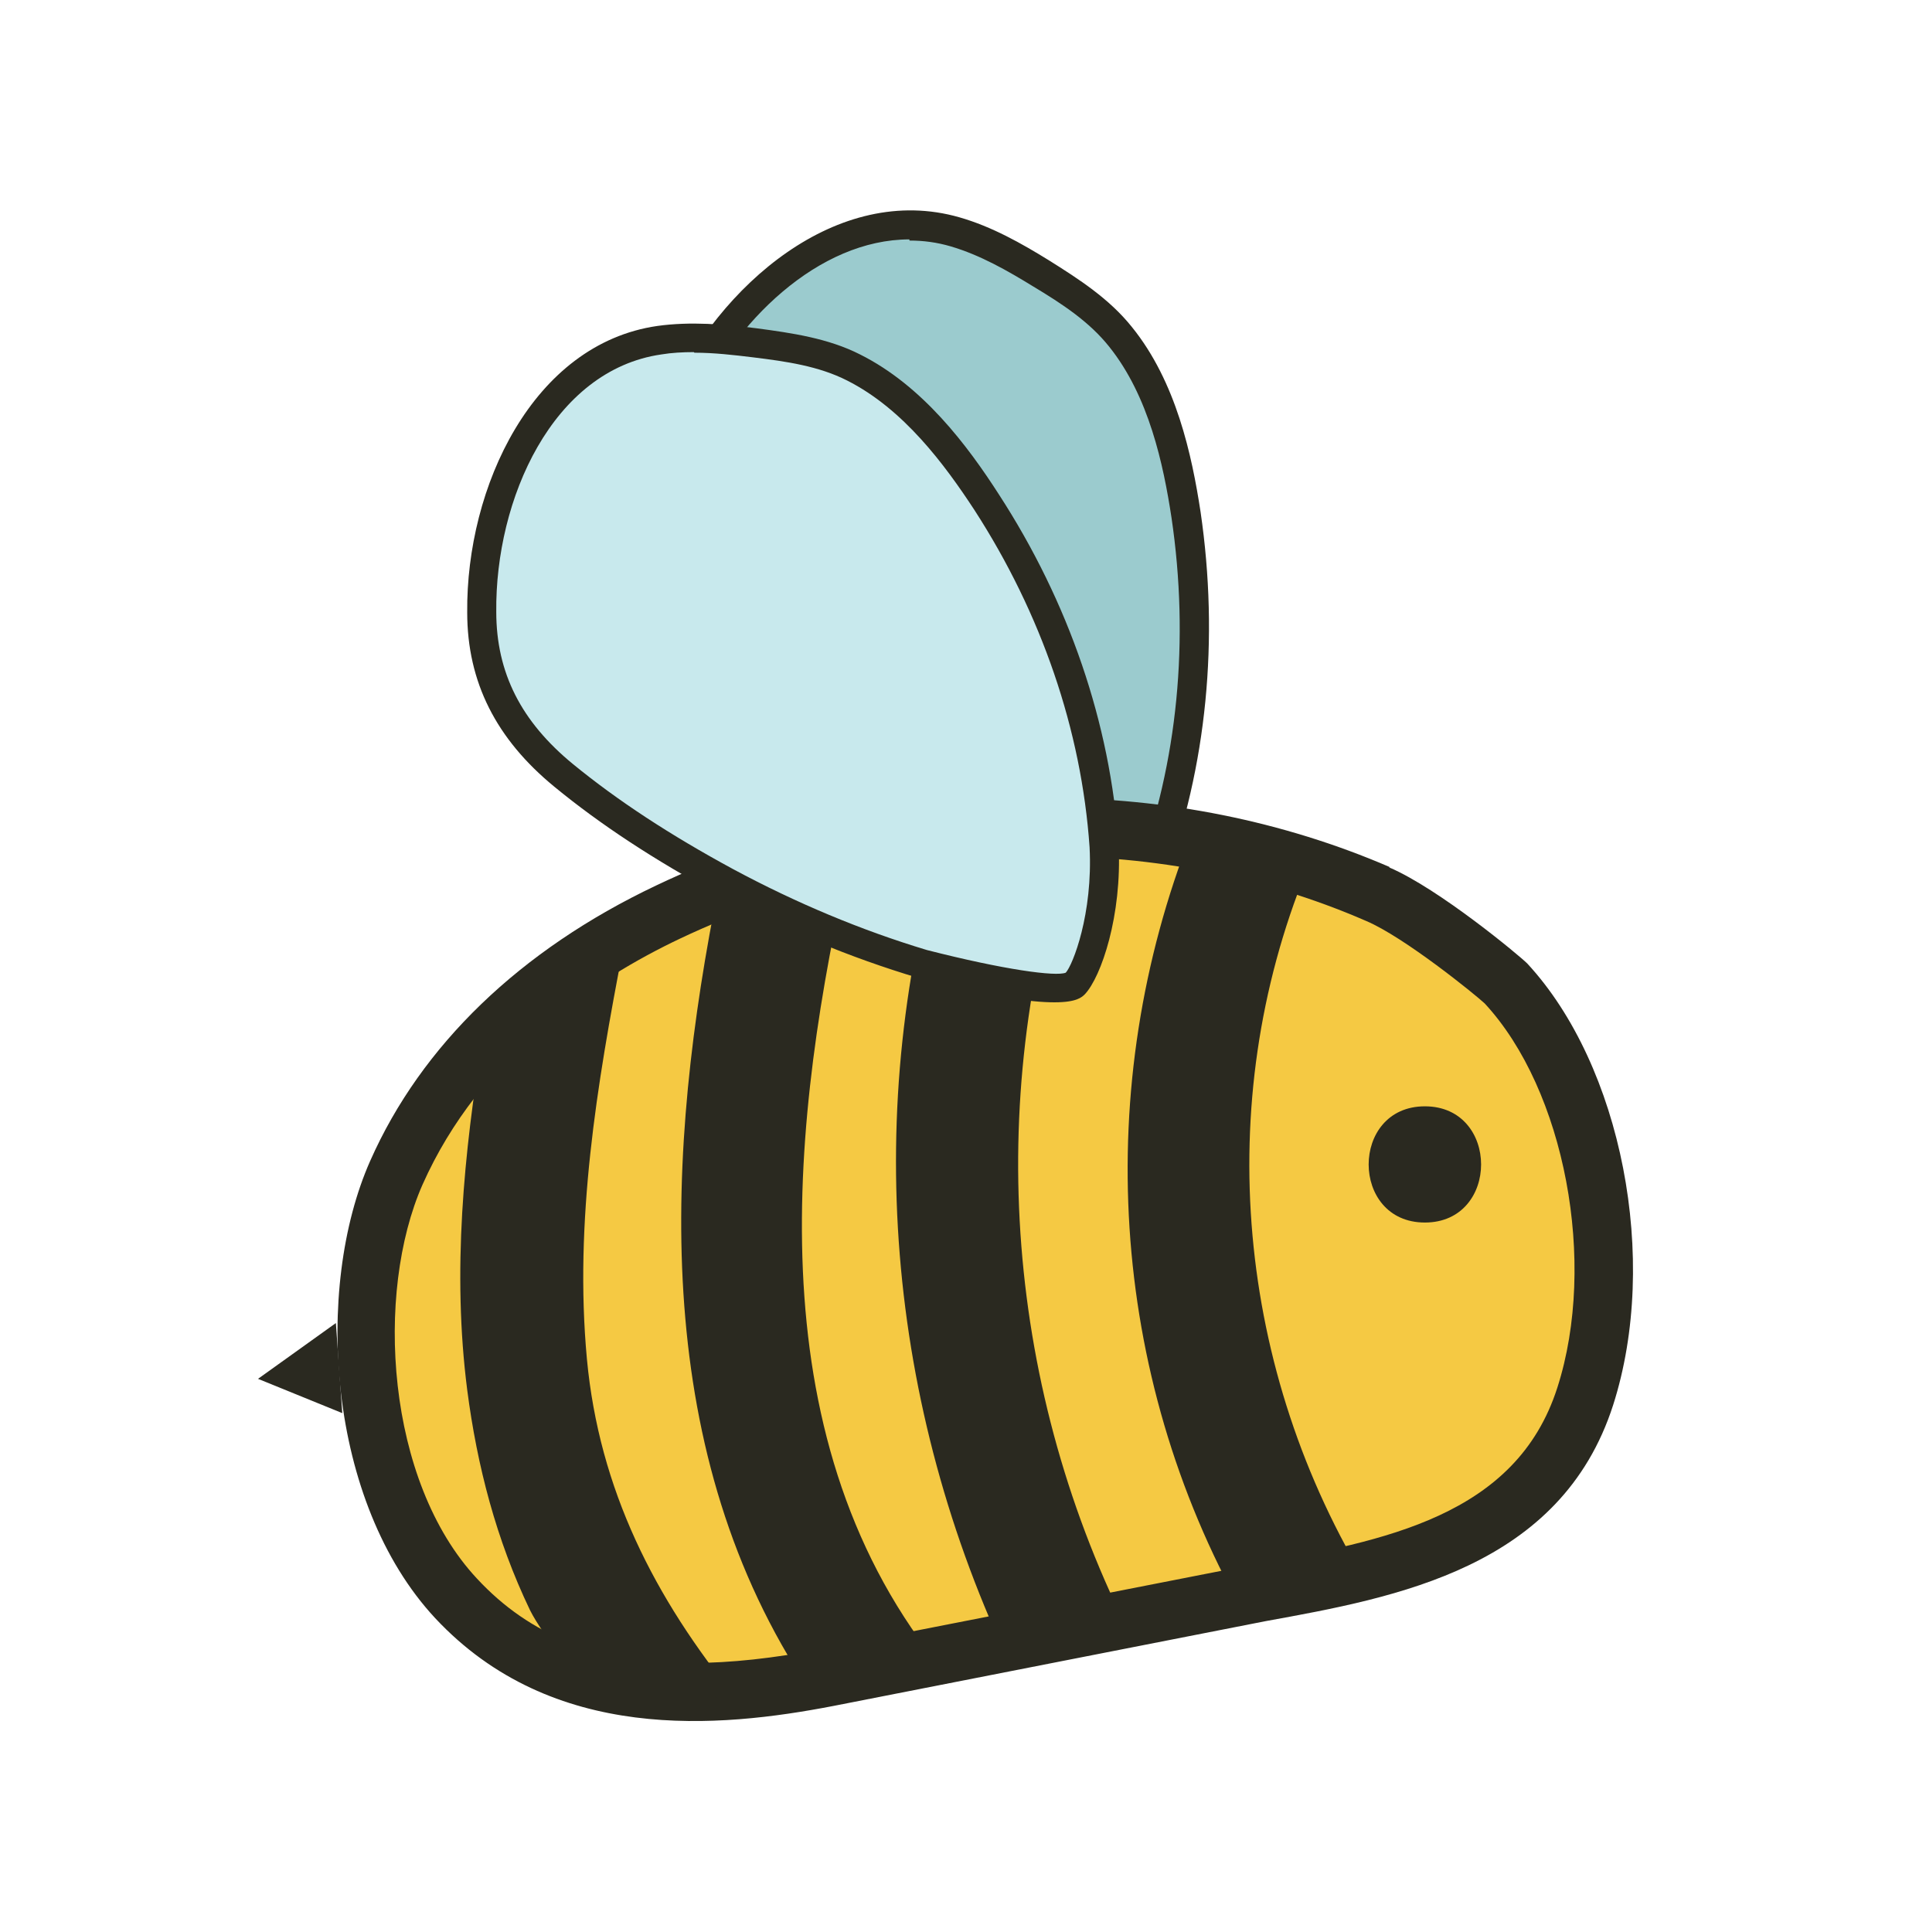
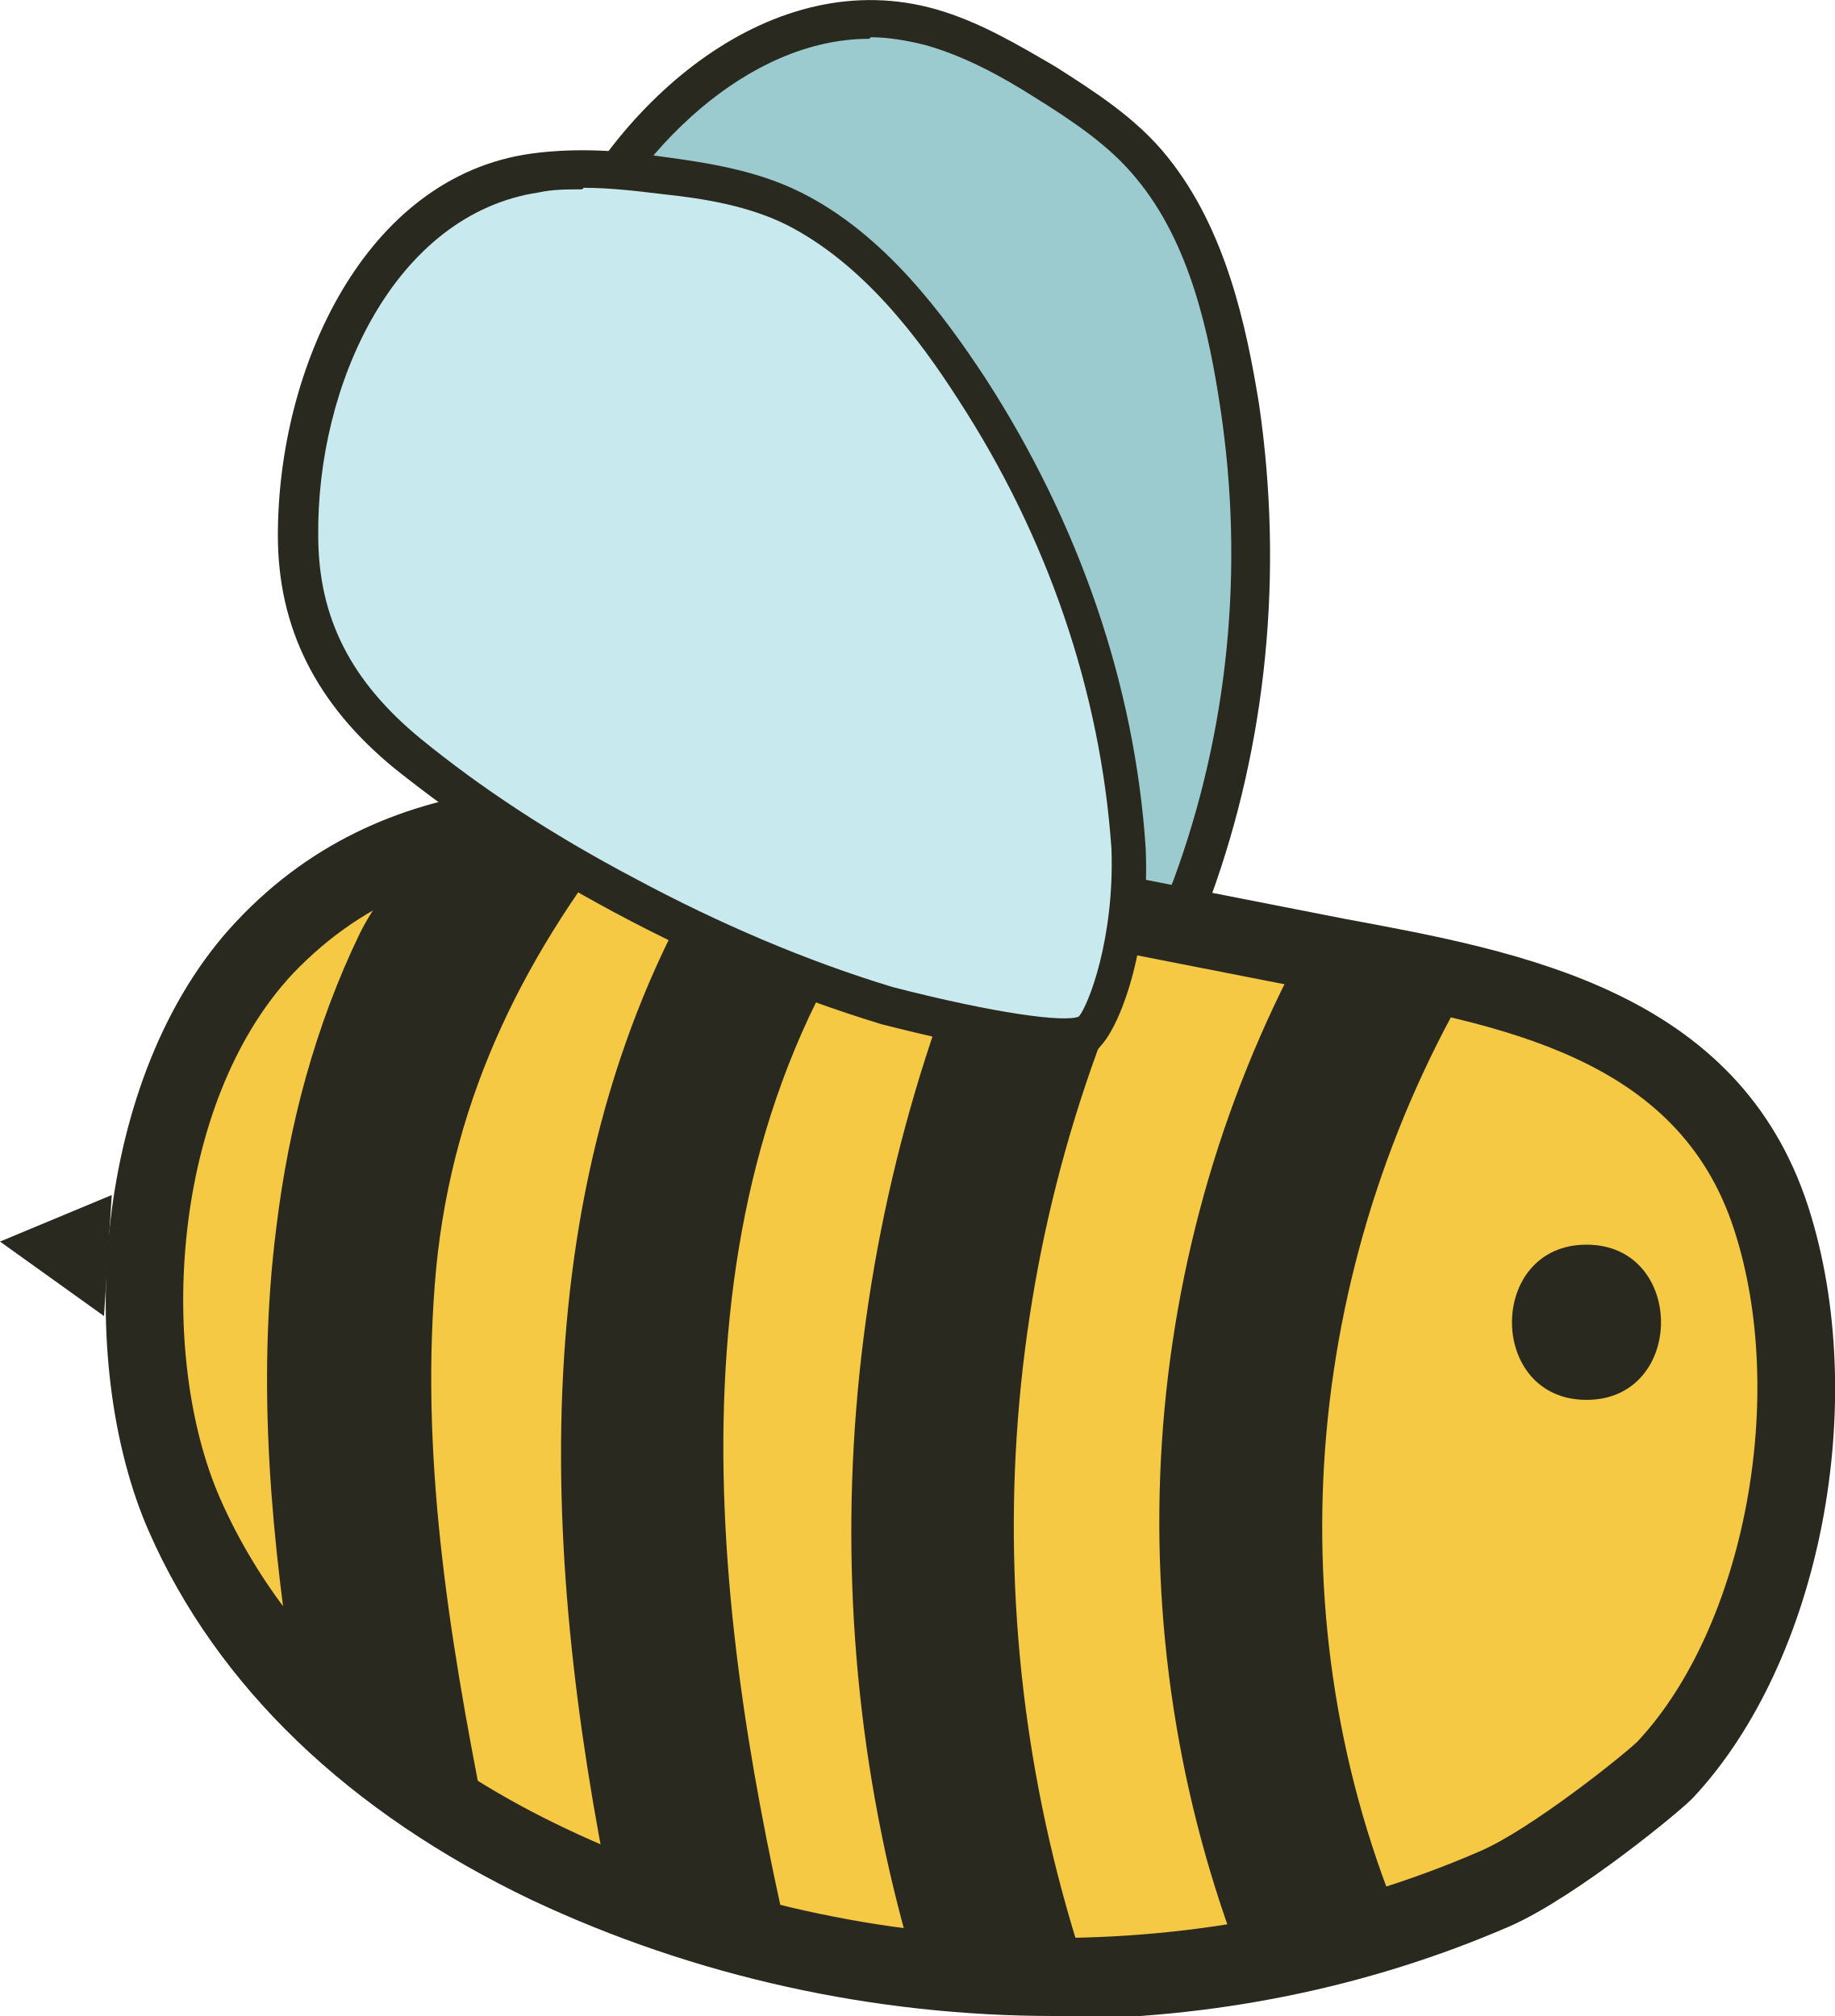
- <svg xmlns="http://www.w3.org/2000/svg" id="Layer_1" data-name="Layer 1" viewBox="0 0 32.85 33.25">
+ <svg xmlns="http://www.w3.org/2000/svg" id="Layer_2" data-name="Layer 2" viewBox="0 0 11.82 12.99">
  <defs>
    <style>
      .cls-1 {
        fill: #c8e9ed;
      }

      .cls-2 {
        fill: #9bcbce;
      }

      .cls-3 {
        fill: #f5c943;
      }

      .cls-4 {
        fill: #2a2920;
      }
    </style>
  </defs>
-   <g>
-     <path class="cls-2" d="M19.79,15.08c.74-1.99.93-4.14.61-6.23-.16-1.07-.43-2.2-1.12-3.06-.37-.46-.87-.79-1.37-1.1-.46-.29-.95-.56-1.48-.71-2.03-.59-3.95,1.27-4.72,3-.48,1.08-.4,2.09.12,3.14.49,1,1.11,1.94,1.78,2.83.74.98,1.57,1.88,2.49,2.68.72.59,1.96,1.51,2.24,1.4s1-.83,1.45-1.94Z" />
-     <path class="cls-4" d="M18.3,17.29c-.23,0-.79-.2-2.35-1.47-.92-.81-1.77-1.72-2.53-2.73-.76-1.01-1.35-1.95-1.81-2.87-.57-1.16-.61-2.26-.12-3.35.88-1.97,2.93-3.73,5.02-3.13.56.16,1.07.45,1.54.74.51.32,1.04.66,1.43,1.15.76.94,1.03,2.2,1.18,3.18.32,2.19.11,4.38-.63,6.36h0c-.45,1.13-1.21,1.94-1.59,2.09-.03.01-.07.03-.13.03ZM15.65,4.12c-1.56,0-3.02,1.41-3.71,2.96-.43.96-.39,1.89.12,2.93.44.89,1.02,1.81,1.76,2.79.74.98,1.56,1.87,2.45,2.65,1.07.87,1.84,1.34,2.02,1.35.16-.07.84-.72,1.27-1.79.71-1.89.91-4,.6-6.1-.14-.92-.39-2.09-1.07-2.94-.34-.43-.81-.74-1.31-1.04-.44-.27-.91-.54-1.42-.69-.24-.07-.47-.1-.71-.1Z" />
-   </g>
-   <g>
+   <g id="Layer_1-2" data-name="Layer 1">
    <g>
-       <path class="cls-3" d="M25.91,16.92c-.09-.1-1.42-1.19-2.2-1.53-3.85-1.68-8.43-1.48-12.21.31-2.01.95-3.77,2.43-4.68,4.49-.94,2.14-.61,5.57,1.03,7.33,1.71,1.83,4.11,1.8,6.38,1.36,2.22-.43,4.44-.87,6.66-1.31,2.44-.48,5.48-.72,6.38-3.53.71-2.2.2-5.42-1.37-7.11Z" />
-       <path class="cls-4" d="M23.91,14.93c.86.37,2.24,1.52,2.37,1.65,1.63,1.76,2.28,5.1,1.48,7.6-.9,2.8-3.72,3.31-5.98,3.72l-7.44,1.46c-1.97.38-4.83.65-6.85-1.51-1.86-2-2.09-5.68-1.12-7.87.88-1.99,2.58-3.63,4.92-4.74,2.12-1.01,4.44-1.51,6.74-1.51,2.03,0,4.05.4,5.88,1.19ZM14.15,28.38l7.45-1.46c2.21-.4,4.49-.82,5.2-3.04h0c.69-2.15.13-5.12-1.25-6.61-.16-.15-1.38-1.14-2.04-1.42-3.65-1.59-8.06-1.47-11.8.3-1.48.7-3.45,2.01-4.44,4.24-.82,1.86-.63,5.1.94,6.78.91.98,2.09,1.45,3.7,1.45.66,0,1.4-.08,2.23-.24Z" />
+       <g>
+         <path class="cls-2" d="M7.67,5.73c.37-.99.46-2.07.31-3.11-.08-.53-.22-1.1-.56-1.53-.18-.23-.44-.39-.69-.55-.23-.14-.47-.28-.74-.36-1.01-.29-1.97.64-2.36,1.5-.24.54-.2,1.04.06,1.57.25.5.56.97.89,1.41.37.49.78.94,1.24,1.34.36.29.98.75,1.12.7s.5-.41.72-.97Z" />
+         <path class="cls-4" d="M6.93,6.83c-.12,0-.39-.1-1.18-.73-.46-.4-.89-.86-1.26-1.36-.38-.5-.68-.97-.9-1.43-.29-.58-.31-1.13-.06-1.67C3.96.64,4.98-.24,6.03.06c.28.08.53.23.77.37.25.16.52.33.72.58.38.47.51,1.1.59,1.59.16,1.09.05,2.19-.31,3.18h0c-.22.56-.6.97-.79,1.04-.01,0-.04.01-.07.01ZM5.6.25c-.78,0-1.51.71-1.85,1.48-.21.48-.2.95.06,1.46.22.45.51.9.88,1.39.37.49.78.93,1.23,1.32.53.43.92.67,1.01.67.08-.04.42-.36.63-.9.35-.95.46-2,.3-3.05-.07-.46-.19-1.05-.54-1.47-.17-.21-.41-.37-.65-.52-.22-.14-.46-.27-.71-.34-.12-.03-.24-.05-.35-.05Z" />
+       </g>
+       <g>
+         <g>
+           <path class="cls-3" d="M11.41,7.85c-.45-1.4-1.97-1.52-3.19-1.76-1.11-.22-2.22-.44-3.33-.65-1.14-.22-2.34-.24-3.19.68-.82.88-.99,2.59-.52,3.66.45,1.03,1.34,1.77,2.34,2.24,1.89.89,4.17.99,6.1.15.39-.17,1.05-.72,1.1-.77.78-.85,1.04-2.45.68-3.55Z" />
+           <path class="cls-4" d="M6.79,12.99c-1.15,0-2.31-.25-3.37-.75-1.17-.56-2.02-1.37-2.46-2.37-.48-1.09-.37-2.94.56-3.93,1.01-1.08,2.44-.94,3.42-.75l3.72.73c1.13.21,2.54.46,2.99,1.86.4,1.25.08,2.92-.74,3.8-.06.07-.75.64-1.18.83-.92.4-1.92.6-2.94.6ZM3.74,5.55c-.8,0-1.39.24-1.85.72-.79.84-.88,2.46-.47,3.39.49,1.11,1.48,1.77,2.22,2.12,1.87.89,4.07.94,5.89.15.33-.14.94-.63,1.02-.71.69-.74.97-2.23.62-3.3h0c-.36-1.11-1.5-1.32-2.6-1.52l-3.72-.73c-.41-.08-.78-.12-1.11-.12Z" />
+         </g>
+         <polygon class="cls-4" points="0 8 .67 8.48 .72 7.7 0 8" />
+         <path class="cls-4" d="M8.28,12.62c.24-.1.49-.18.73-.26-.82-2-.6-4.3.54-6.16-.34-.05-.71-.13-1.09-.21-1.15,2.05-1.3,4.52-.45,6.69.05-.01.14-.04.26-.06Z" />
+         <path class="cls-4" d="M6.98,12.73s0-.07-.01-.11c-.73-2.26-.55-4.73.54-6.86-.34-.09-.69-.17-1.03-.25-1.08,2.26-1.3,4.83-.57,7.22.36,0,.72,0,1.08,0Z" />
+         <path class="cls-4" d="M4.38,12.27s0,0,0,0c.23.06.44.15.65.25.02-.07.03-.15,0-.23-.5-2.28-.74-4.97.93-6.89-.4-.08-.79-.13-1.18-.15-1.39,2-1.33,4.48-.88,6.8.16.07.31.15.46.23Z" />
+         <path class="cls-4" d="M2.1,11.07c.09.08.34.26.48.38.05.02.1.04.16.07.1.05.21.09.31.14.02.01.05.02.07.03-.23-1.16-.42-2.34-.31-3.52.11-1.12.58-2.05,1.29-2.92-.44.03-.86.12-1.24.3-.11.05-.22.08-.33.12-.07.11-.15.22-.21.34-.29.6-.46,1.24-.54,1.9-.13,1.02-.03,2.03.13,3.04.06.05.12.08.17.13Z" />
+         <path class="cls-4" d="M10.22,9.02c-.64,0-.64-1,0-1s.64,1,0,1Z" />
+       </g>
+       <g>
+         <path class="cls-1" d="M7.27,5.47c-.07-1.06-.43-2.07-1.01-2.96-.29-.45-.65-.91-1.14-1.16-.26-.13-.56-.18-.85-.21-.27-.03-.55-.06-.82-.02-1.04.15-1.53,1.4-1.53,2.34,0,.59.25,1.03.7,1.4.43.35.91.65,1.4.92.54.29,1.1.53,1.69.7.45.12,1.2.28,1.31.17s.29-.58.26-1.18Z" />
+         <path class="cls-4" d="M6.85,6.81c-.19,0-.54-.05-1.17-.21-.59-.18-1.16-.42-1.72-.72-.56-.3-1.02-.61-1.42-.93-.5-.41-.75-.9-.75-1.5,0-1.08.56-2.31,1.63-2.46.29-.04.58-.02.85.02.3.04.61.09.89.23.54.27.92.79,1.19,1.2.6.93.96,1.97,1.03,3.02h0c.03.61-.15,1.13-.29,1.28-.02.03-.07.07-.26.07ZM3.75,1.22c-.09,0-.19,0-.28.02-.93.14-1.43,1.24-1.42,2.21,0,.53.21.94.66,1.31.38.31.83.61,1.38.9.54.29,1.1.53,1.66.7.66.17,1.11.23,1.2.19.06-.07.23-.5.21-1.08-.07-1.01-.41-2.01-.99-2.9-.25-.39-.61-.87-1.1-1.12-.24-.12-.52-.17-.81-.2-.16-.02-.34-.04-.5-.04Z" />
+       </g>
    </g>
-     <polygon class="cls-4" points="4.44 23.73 5.78 22.77 5.89 24.32 4.44 23.73" />
-     <path class="cls-4" d="M21.01,14.47c.47.21.98.37,1.47.52-1.63,4.01-1.2,8.61,1.08,12.32-.69.1-1.42.25-2.17.43-2.31-4.11-2.6-9.04-.89-13.39.1.03.27.07.52.13Z" />
-     <path class="cls-4" d="M18.42,14.26c0,.07,0,.14-.02.22-1.47,4.53-1.09,9.47,1.09,13.73-.68.17-1.38.35-2.07.51-2.17-4.52-2.61-9.66-1.15-14.44.72,0,1.44,0,2.15-.02Z" />
-     <path class="cls-4" d="M13.21,15.17s0,0,.02,0c.46-.13.88-.3,1.3-.49.04.14.05.3.01.47-1,4.57-1.48,9.95,1.86,13.8-.8.15-1.58.26-2.35.31-2.78-4-2.65-8.97-1.76-13.61.31-.14.62-.3.92-.46Z" />
-     <path class="cls-4" d="M8.65,17.58c.18-.17.67-.53.97-.75.11-.05.2-.09.32-.14.21-.09.42-.18.63-.28.05-.02.1-.04.15-.07-.45,2.33-.84,4.68-.62,7.05.21,2.24,1.16,4.11,2.58,5.85-.88-.06-1.72-.24-2.49-.6-.21-.1-.44-.16-.65-.25-.13-.23-.3-.44-.42-.68-.58-1.21-.91-2.48-1.08-3.79-.26-2.03-.06-4.07.27-6.08.11-.09.24-.16.34-.26Z" />
-     <path class="cls-4" d="M24.52,19.04c-1.29,0-1.29,2,0,2s1.29-2,0-2Z" />
-   </g>
-   <g>
-     <path class="cls-1" d="M19,14.57c-.15-2.12-.87-4.15-2.02-5.93-.59-.91-1.31-1.83-2.29-2.32-.53-.26-1.12-.36-1.7-.43-.54-.07-1.1-.12-1.64-.04-2.09.31-3.07,2.8-3.06,4.68,0,1.18.51,2.07,1.41,2.81.86.71,1.81,1.3,2.8,1.84,1.08.58,2.21,1.06,3.38,1.41.9.23,2.41.56,2.61.35s.57-1.17.51-2.37Z" />
-     <path class="cls-4" d="M18.14,17.25c-.39,0-1.08-.09-2.34-.42-1.17-.35-2.33-.83-3.43-1.43-1.11-.6-2.04-1.21-2.83-1.86-1-.82-1.5-1.8-1.5-3-.02-2.16,1.13-4.62,3.27-4.93.57-.08,1.16-.03,1.71.04.6.08,1.23.17,1.78.45,1.08.54,1.85,1.57,2.39,2.41,1.2,1.85,1.92,3.94,2.06,6.04h0c.06,1.21-.3,2.26-.58,2.56-.05.05-.14.14-.52.14ZM11.94,6.06c-.19,0-.38.01-.56.04-1.87.27-2.86,2.49-2.84,4.43,0,1.05.43,1.89,1.32,2.62.77.63,1.67,1.22,2.76,1.81,1.08.58,2.2,1.05,3.33,1.39,1.33.34,2.22.46,2.39.39.12-.13.47-1.01.41-2.16-.14-2.02-.83-4.02-1.98-5.8-.51-.78-1.22-1.74-2.19-2.23-.49-.25-1.05-.33-1.62-.4-.33-.04-.67-.08-1.01-.08Z" />
  </g>
</svg>
